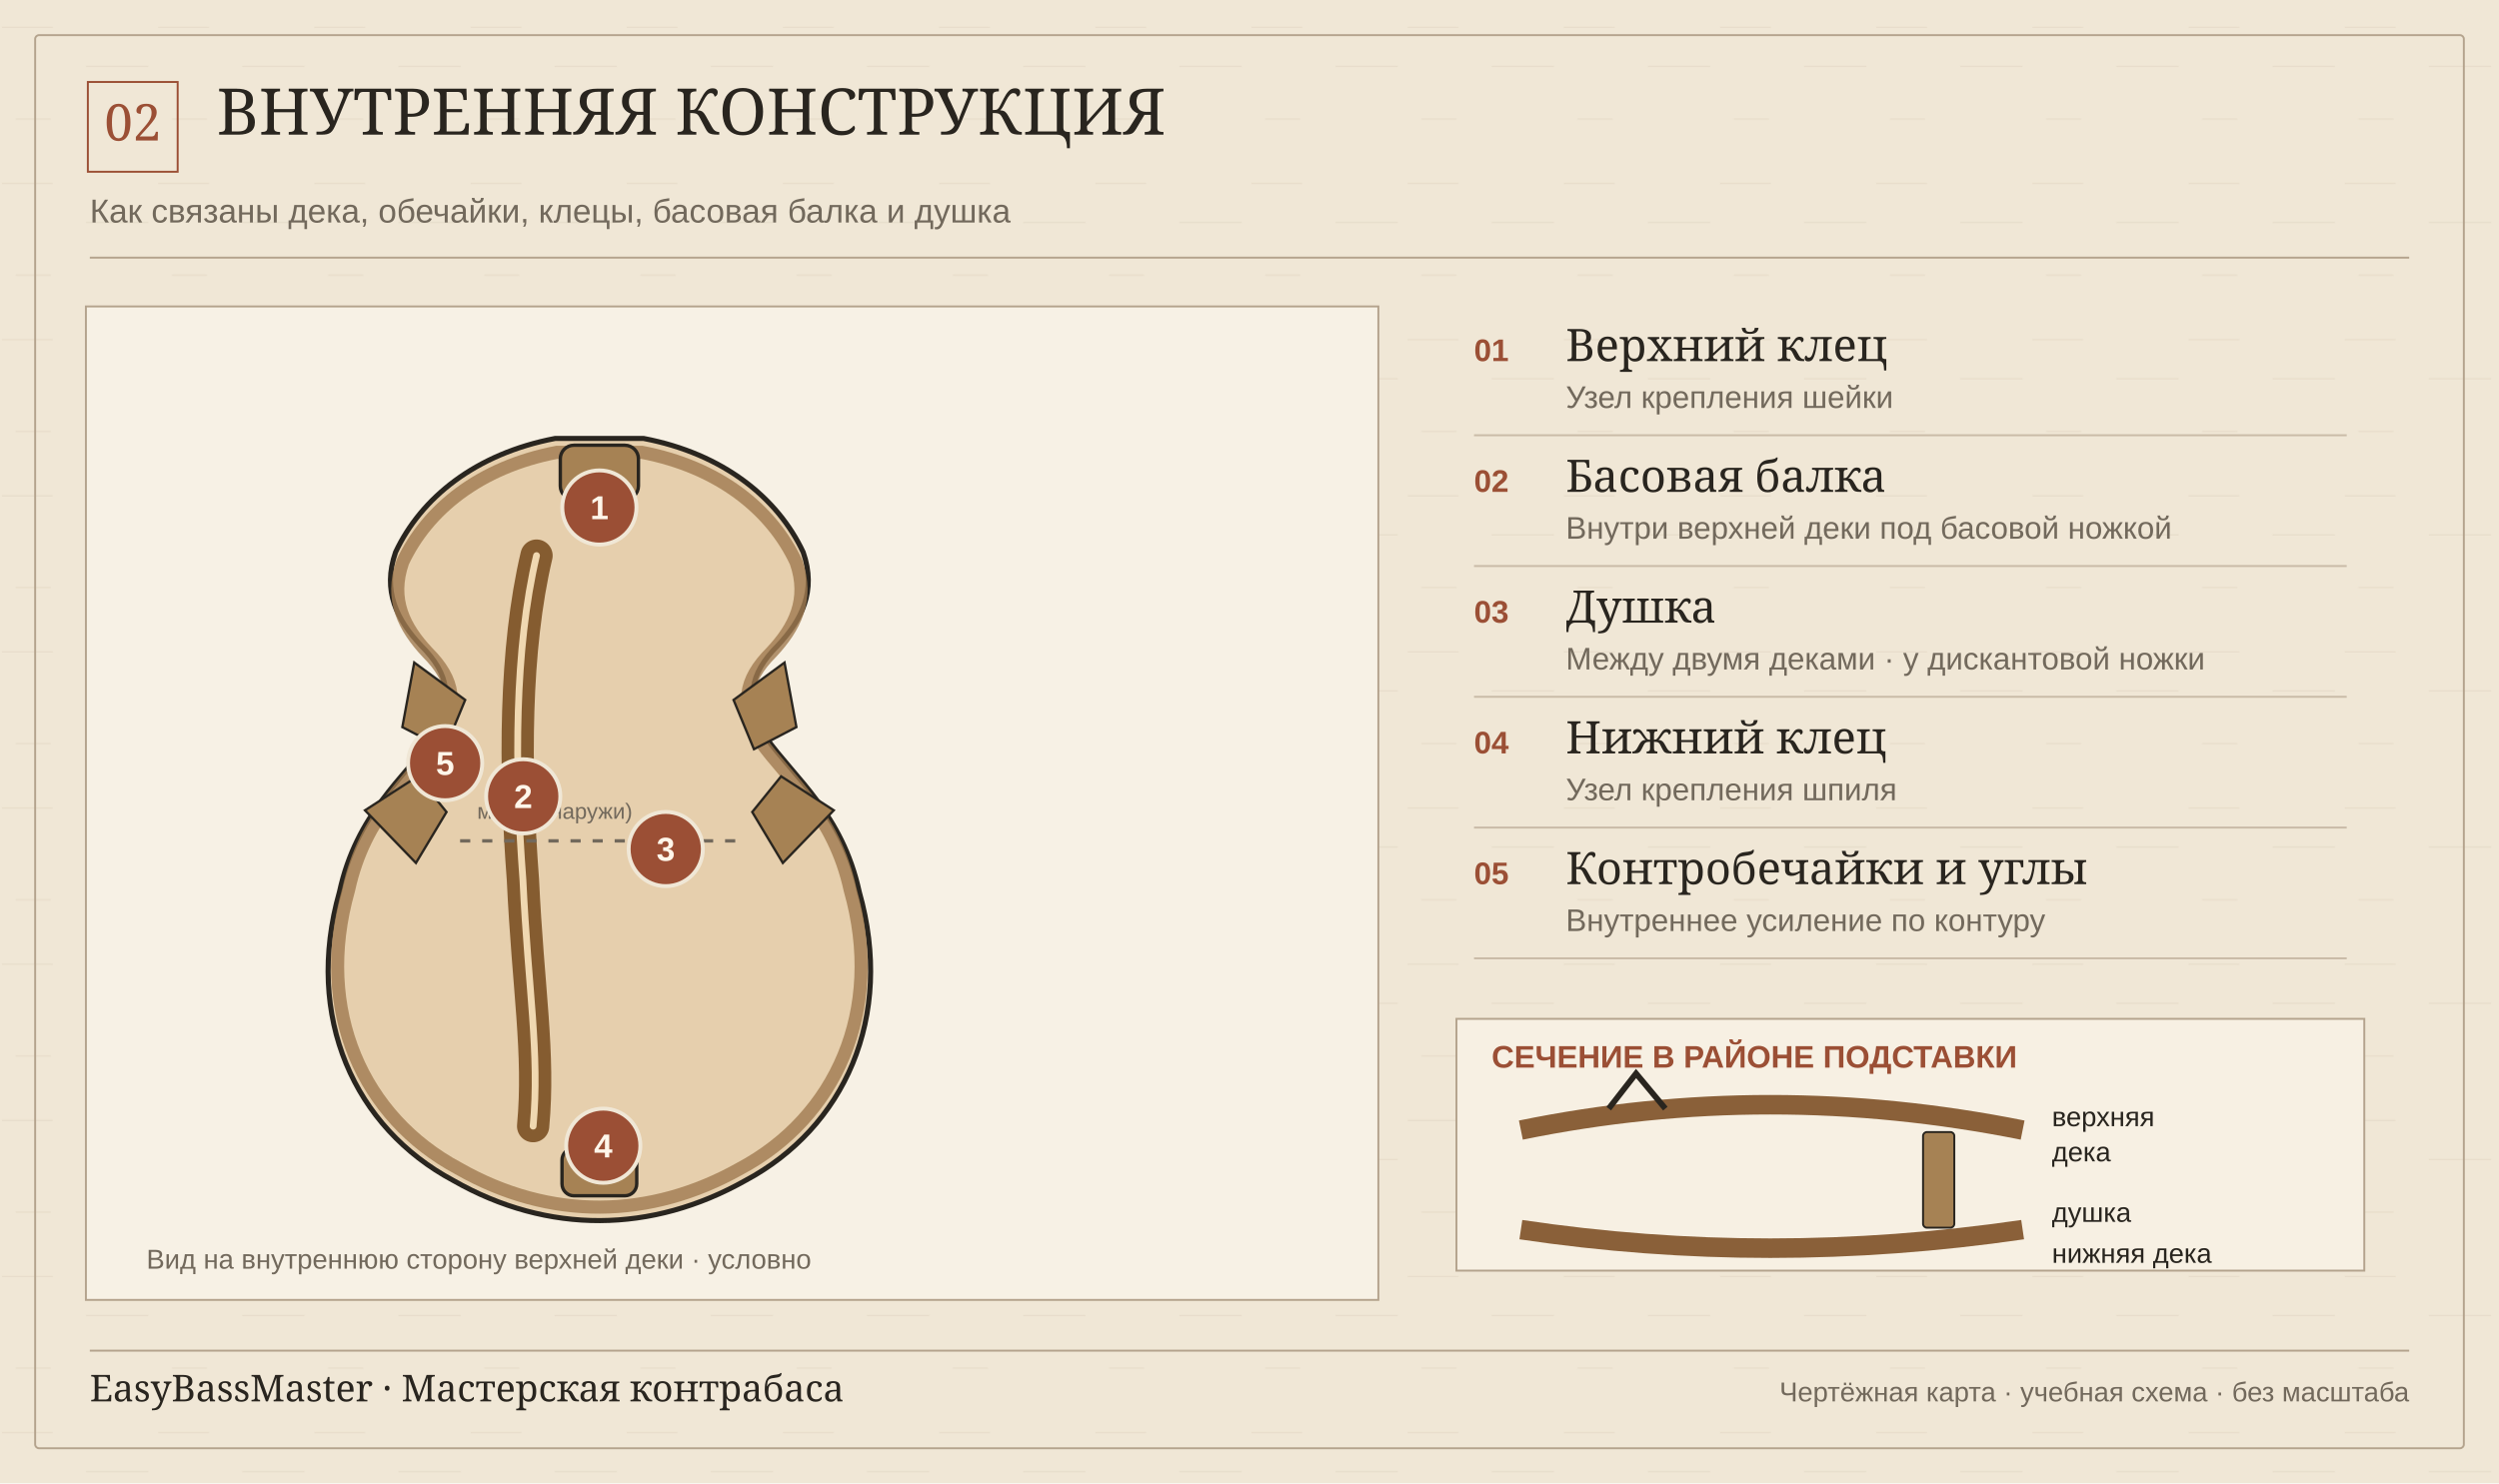
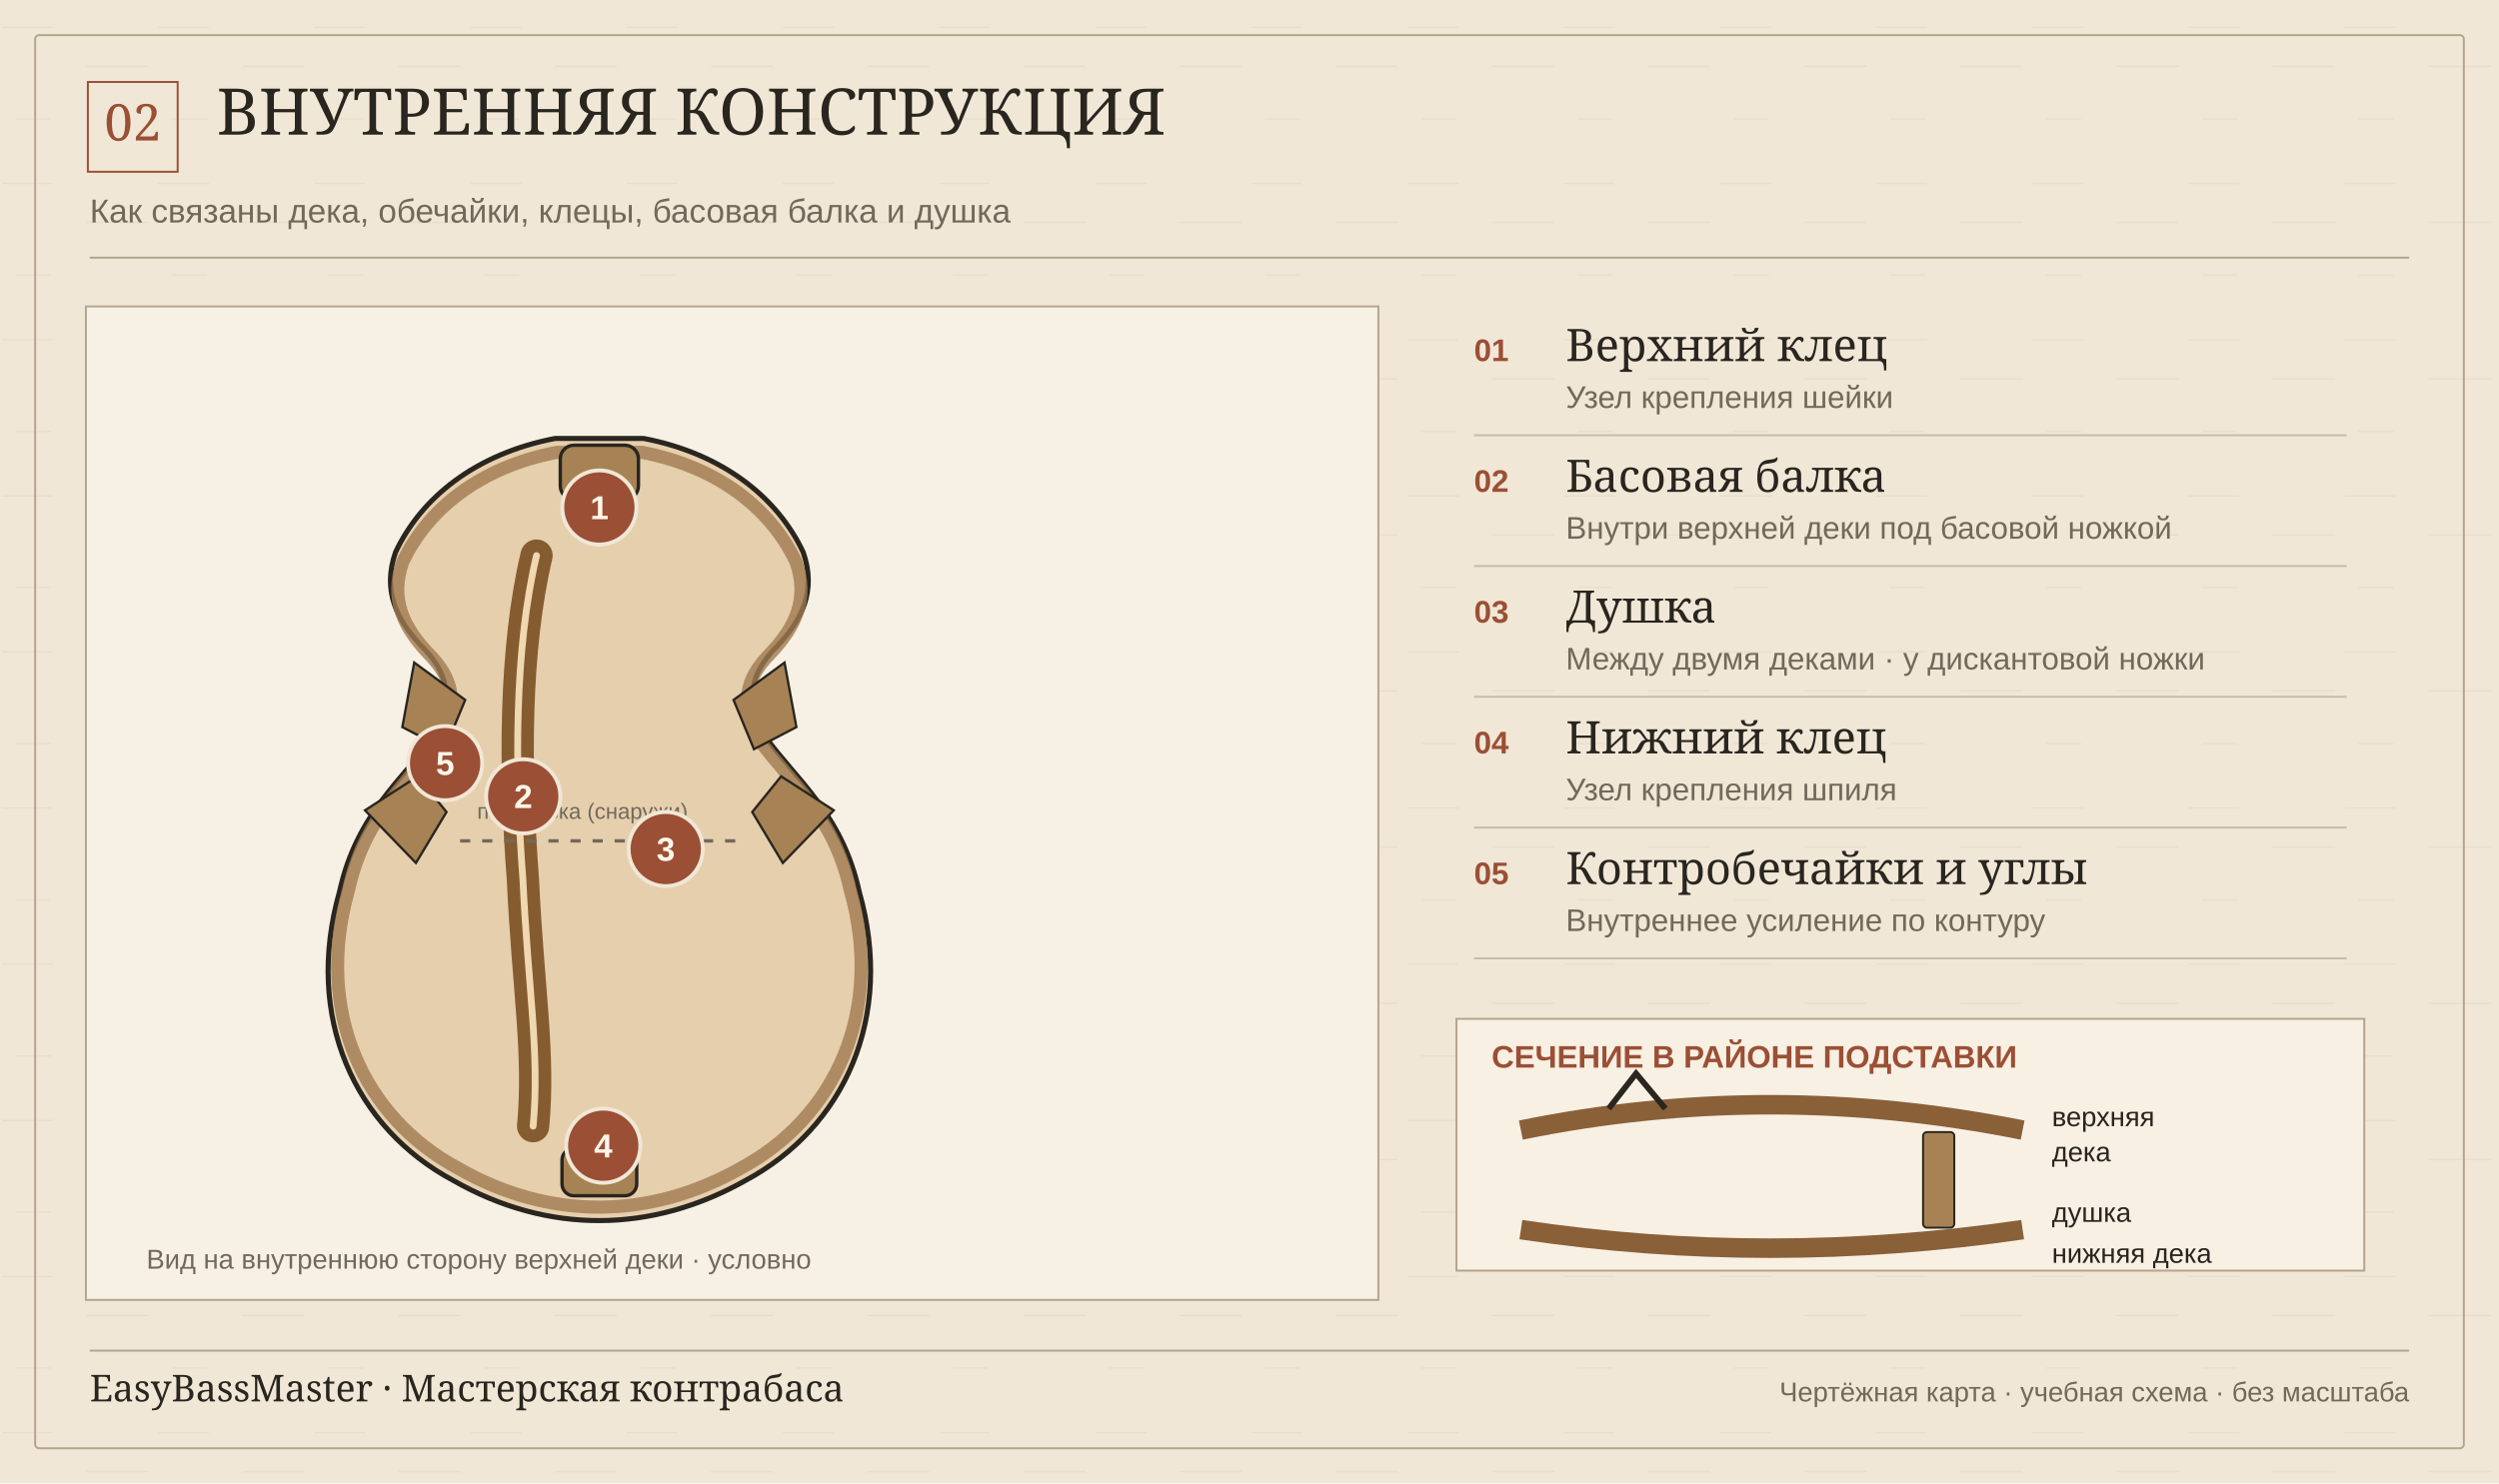
<svg xmlns="http://www.w3.org/2000/svg" width="1280" height="760" viewBox="0 0 1280 760" role="img" aria-labelledby="t d">
  <defs>
    <pattern id="grain" width="52" height="39" patternUnits="userSpaceOnUse">
      <rect width="52" height="39" fill="#d5b68c" />
      <path d="M3 0 Q19 18 8 39 M37 0 Q49 15 39 39 M22 0 Q13 19 28 39" stroke="#b98d64" stroke-width=".7" opacity=".35" fill="none" />
    </pattern>
    <pattern id="papergrain" width="80" height="80" patternUnits="userSpaceOnUse">
      <path d="M1 14h26m17 20h32m-68 27h18" stroke="#c5b39b" stroke-width=".6" opacity=".21" />
    </pattern>
    <pattern id="hatch" width="10" height="10" patternUnits="userSpaceOnUse" patternTransform="rotate(45)">
      <rect width="10" height="10" fill="#e8d1b4" />
      <path d="M0 0v10" stroke="#a68254" stroke-width="2" opacity=".4" />
    </pattern>
    <marker id="arrow" viewBox="0 0 10 10" refX="8" refY="5" markerWidth="6" markerHeight="6" orient="auto">
      <path d="M0 0 L10 5 L0 10" fill="none" stroke="#9b4f35" stroke-width="1.5" />
    </marker>
  </defs>
  <rect width="1280" height="760" fill="#f0e7d6" />
  <rect width="1280" height="760" fill="url(#papergrain)" />
  <rect x="18" y="18" width="1244" height="724" rx="2" fill="none" stroke="#b4a38d" />
  <rect x="45" y="42" width="46" height="46" fill="none" stroke="#9b4f35" />
  <text x="68" y="72" text-anchor="middle" fill="#9b4f35" font-family="Georgia,serif" font-size="26">02</text>
  <text x="111" y="69" fill="#29251f" font-family="Georgia,serif" font-size="33">ВНУТРЕННЯЯ КОНСТРУКЦИЯ</text>
  <text x="46" y="114" fill="#72695c" font-family="Arial,sans-serif" font-size="17">Как связаны дека, обечайки, клецы, басовая балка и душка</text>
  <path d="M46 132H1234" stroke="#b4a38d" />
  <rect x="44" y="157" width="662" height="509" fill="#f7f1e5" stroke="#b4a38d" />
  <g transform="translate(133 182) scale(.87)">
    <path d="M174 49 L226 49 C273 58 305 84 320 116 C328 139 319 156 305 171 C288 188 286 203 298 225 C315 249 343 270 353 316 C374 390 344 455 286 486 C231 517 170 518 114 486 C56 455 26 390 47 316 C57 270 85 249 102 225 C114 203 112 188 95 171 C81 156 72 139 80 116 C95 84 127 58 174 49 Z" fill="#e6cfad" stroke="#29251f" stroke-width="3" />
    <path d="M174 49 L226 49 C273 58 305 84 320 116 C328 139 319 156 305 171 C288 188 286 203 298 225 C315 249 343 270 353 316 C374 390 344 455 286 486 C231 517 170 518 114 486 C56 455 26 390 47 316 C57 270 85 249 102 225 C114 203 112 188 95 171 C81 156 72 139 80 116 C95 84 127 58 174 49 Z" fill="none" stroke="#a07b50" stroke-width="8" transform="translate(200 283) scale(.965) translate(-200 -283)" opacity=".8" />
    <rect x="177" y="53" width="46" height="32" rx="8" fill="#a68254" stroke="#29251f" stroke-width="2" />
    <rect x="178" y="467" width="44" height="28" rx="7" fill="#a68254" stroke="#29251f" stroke-width="2" />
    <g fill="#a68254" stroke="#29251f" stroke-width="1.4">
      <path d="M91 181l30 22l-12 29l-25 -13Z" />
      <path d="M309 181l-30 22l12 29l25 -13Z" />
      <path d="M62 268l31 -20l17 21l-18 30Z" />
      <path d="M338 268l-31 -20l-17 21l18 30Z" />
    </g>
    <path d="M163 118C150 173 150 243 155 309 C158 373 165 411 161 454" fill="none" stroke="#855c30" stroke-width="19" stroke-linecap="round" />
    <path d="M163 118C150 173 150 243 155 309 C158 373 165 411 161 454" fill="none" stroke="#f0d8b1" stroke-width="4" stroke-linecap="round" />
    <circle cx="239" cy="292" r="18" fill="url(#hatch)" stroke="#9b4f35" stroke-width="4" />
    <circle cx="239" cy="292" r="5" fill="#9b4f35" />
    <path d="M118 286L280 286" stroke="#72695c" stroke-width="2" stroke-dasharray="6 7" />
-     <text x="128" y="273" font-size="13" fill="#72695c" font-family="Arial,sans-serif">мост (снаружи)</text>
+     <text x="128" y="273" font-size="13" fill="#72695c" font-family="Arial,sans-serif">подставка (снаружи)</text>
  </g>
  <circle cx="307" cy="260" r="19" fill="#9b4f35" stroke="#f0e7d6" stroke-width="2" />
  <text x="307" y="266" font-size="17" fill="#fff6ea" font-family="Arial,sans-serif" font-weight="700" text-anchor="middle">1</text>
  <circle cx="268" cy="408" r="19" fill="#9b4f35" stroke="#f0e7d6" stroke-width="2" />
  <text x="268" y="414" font-size="17" fill="#fff6ea" font-family="Arial,sans-serif" font-weight="700" text-anchor="middle">2</text>
  <circle cx="341" cy="435" r="19" fill="#9b4f35" stroke="#f0e7d6" stroke-width="2" />
  <text x="341" y="441" font-size="17" fill="#fff6ea" font-family="Arial,sans-serif" font-weight="700" text-anchor="middle">3</text>
  <circle cx="309" cy="587" r="19" fill="#9b4f35" stroke="#f0e7d6" stroke-width="2" />
  <text x="309" y="593" font-size="17" fill="#fff6ea" font-family="Arial,sans-serif" font-weight="700" text-anchor="middle">4</text>
  <circle cx="228" cy="391" r="19" fill="#9b4f35" stroke="#f0e7d6" stroke-width="2" />
  <text x="228" y="397" font-size="17" fill="#fff6ea" font-family="Arial,sans-serif" font-weight="700" text-anchor="middle">5</text>
  <text x="75" y="650" font-family="Arial,sans-serif" font-size="14" fill="#72695c">Вид на внутреннюю сторону верхней деки · условно</text>
  <text x="755" y="185" font-family="Arial,sans-serif" font-size="16" font-weight="700" fill="#9b4f35">01</text>
  <text x="802" y="185" font-family="Georgia,serif" font-size="23" fill="#29251f">Верхний клец</text>
  <text x="802" y="209" font-family="Arial,sans-serif" font-size="16" fill="#72695c">Узел крепления шейки</text>
  <path d="M755 223H1202" stroke="#b4a38d" opacity=".65" />
  <text x="755" y="252" font-family="Arial,sans-serif" font-size="16" font-weight="700" fill="#9b4f35">02</text>
  <text x="802" y="252" font-family="Georgia,serif" font-size="23" fill="#29251f">Басовая балка</text>
  <text x="802" y="276" font-family="Arial,sans-serif" font-size="16" fill="#72695c">Внутри верхней деки под басовой ножкой</text>
  <path d="M755 290H1202" stroke="#b4a38d" opacity=".65" />
  <text x="755" y="319" font-family="Arial,sans-serif" font-size="16" font-weight="700" fill="#9b4f35">03</text>
  <text x="802" y="319" font-family="Georgia,serif" font-size="23" fill="#29251f">Душка</text>
  <text x="802" y="343" font-family="Arial,sans-serif" font-size="16" fill="#72695c">Между двумя деками · у дискантовой ножки</text>
  <path d="M755 357H1202" stroke="#b4a38d" opacity=".65" />
  <text x="755" y="386" font-family="Arial,sans-serif" font-size="16" font-weight="700" fill="#9b4f35">04</text>
  <text x="802" y="386" font-family="Georgia,serif" font-size="23" fill="#29251f">Нижний клец</text>
  <text x="802" y="410" font-family="Arial,sans-serif" font-size="16" fill="#72695c">Узел крепления шпиля</text>
  <path d="M755 424H1202" stroke="#b4a38d" opacity=".65" />
  <text x="755" y="453" font-family="Arial,sans-serif" font-size="16" font-weight="700" fill="#9b4f35">05</text>
  <text x="802" y="453" font-family="Georgia,serif" font-size="23" fill="#29251f">Контробечайки и углы</text>
  <text x="802" y="477" font-family="Arial,sans-serif" font-size="16" fill="#72695c">Внутреннее усиление по контуру</text>
  <path d="M755 491H1202" stroke="#b4a38d" opacity=".65" />
  <rect x="746" y="522" width="465" height="129" fill="#f7f0e3" stroke="#b4a38d" />
  <text x="764" y="547" font-size="16" font-family="Arial,sans-serif" fill="#9b4f35" font-weight="700">СЕЧЕНИЕ В РАЙОНЕ ПОДСТАВКИ</text>
  <path d="M779 579Q906 553 1036 579" fill="none" stroke="#8a6039" stroke-width="10" />
  <path d="M779 630Q906 649 1036 630" fill="none" stroke="#8a6039" stroke-width="10" />
  <rect x="985" y="580" width="16" height="49" rx="2" fill="#a68254" stroke="#29251f" />
  <path d="M824 568l14 -18l15 18" fill="none" stroke="#29251f" stroke-width="3" />
  <text x="1051" y="577" font-size="14" fill="#29251f" font-family="Arial,sans-serif">верхняя</text>
  <text x="1051" y="595" font-size="14" fill="#29251f" font-family="Arial,sans-serif">дека</text>
  <text x="1051" y="626" font-size="14" fill="#29251f" font-family="Arial,sans-serif">душка</text>
  <text x="1051" y="647" font-size="14" fill="#29251f" font-family="Arial,sans-serif">нижняя дека</text>
  <path d="M46 692H1234" stroke="#b4a38d" />
  <text x="46" y="718" fill="#29251f" font-family="Georgia,serif" font-size="19">EasyBassMaster · Мастерская контрабаса</text>
  <text x="1234" y="718" text-anchor="end" fill="#72695c" font-family="Arial,sans-serif" font-size="14">Чертёжная карта · учебная схема · без масштаба</text>
</svg>
